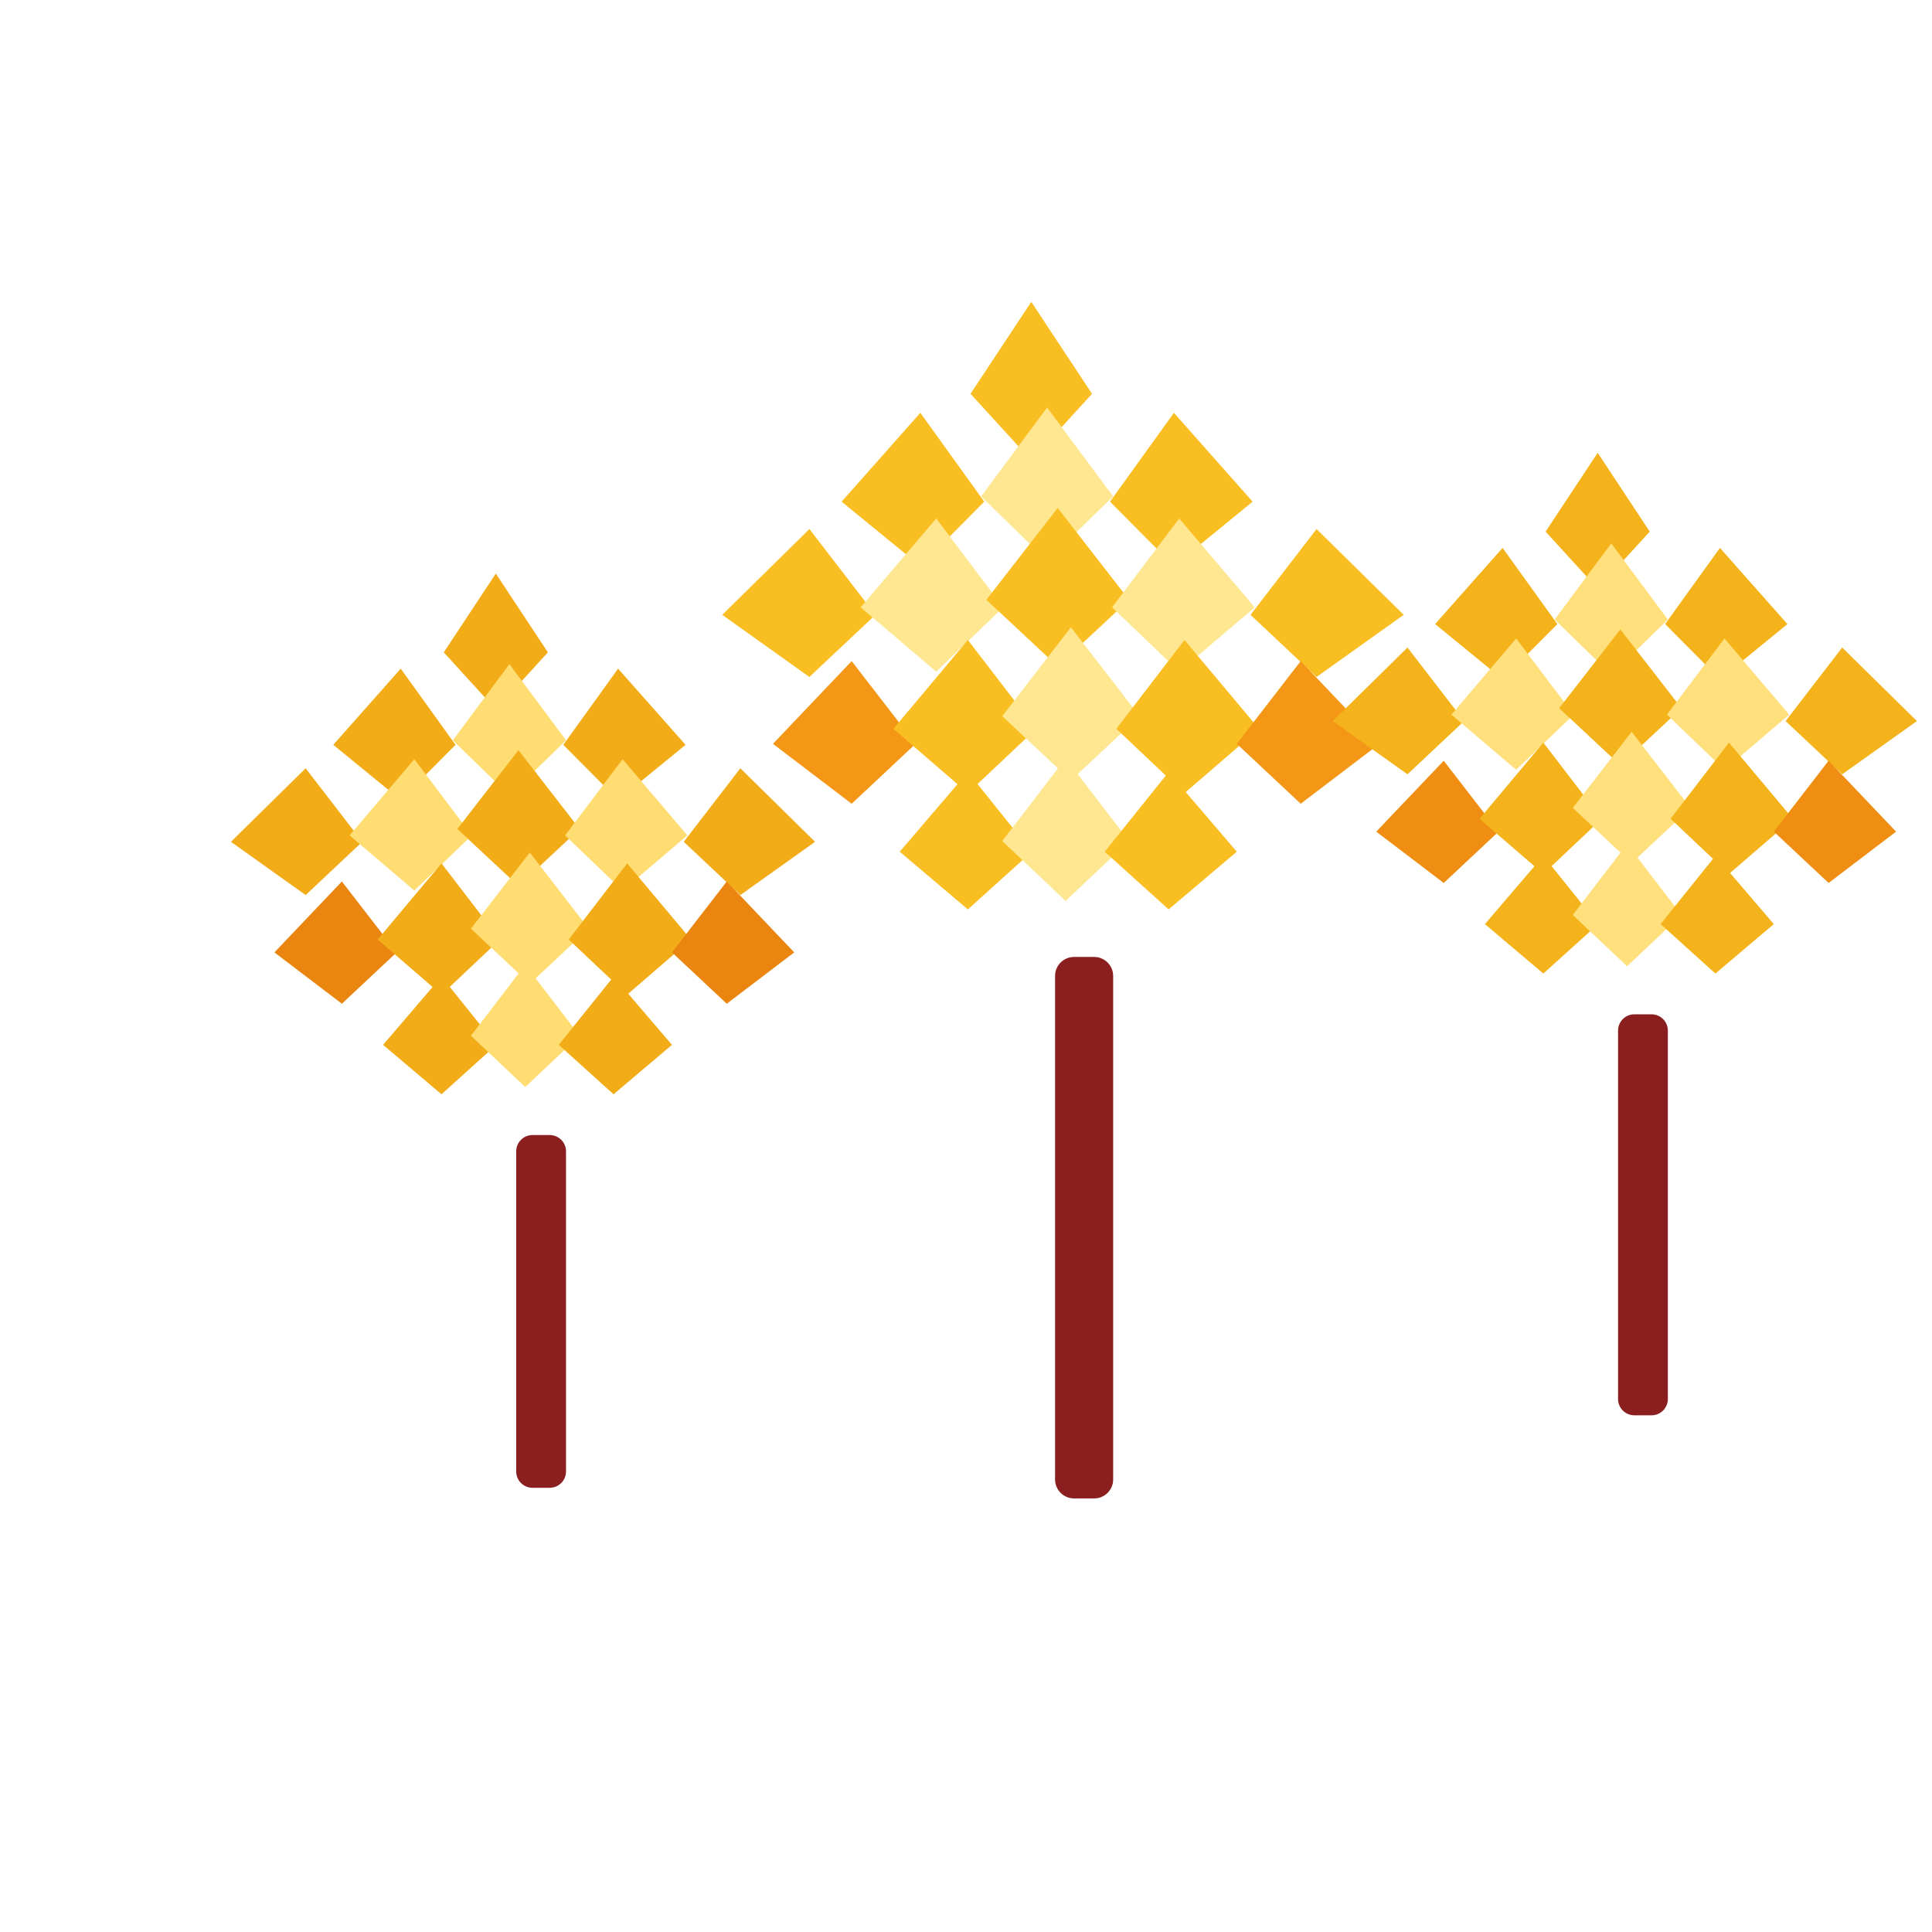
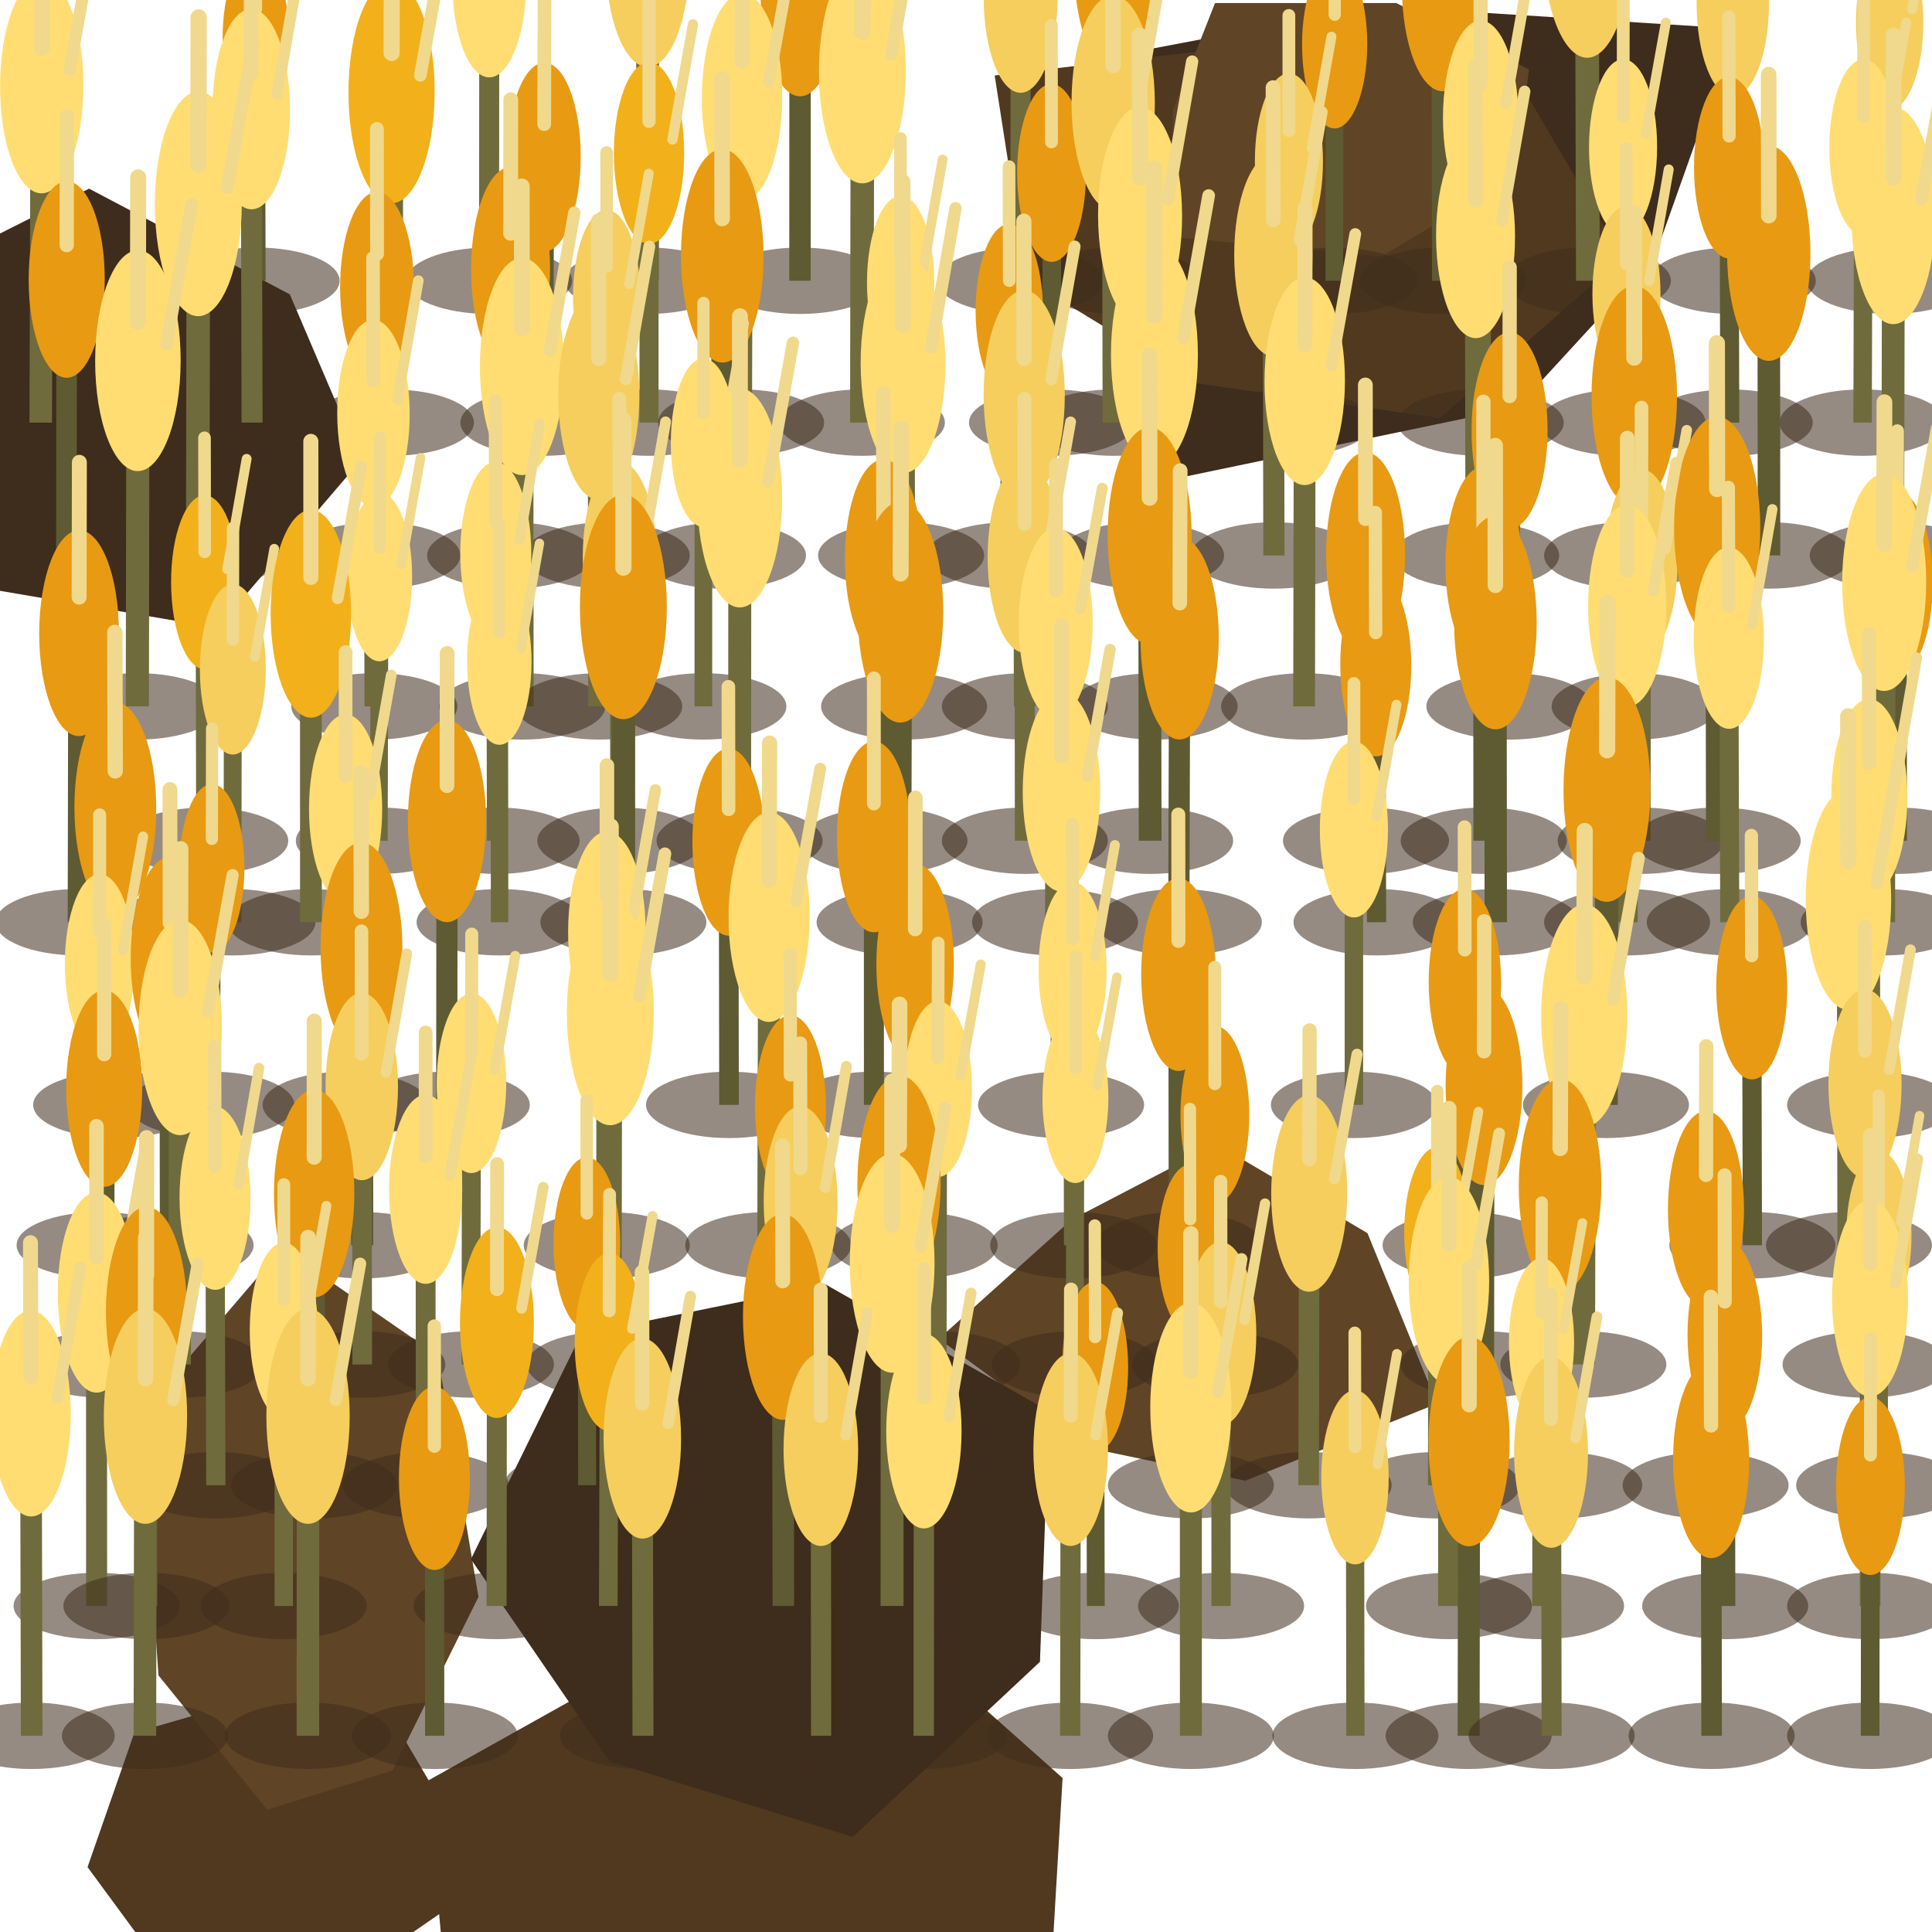
<svg xmlns="http://www.w3.org/2000/svg" width="128" height="128" viewBox="0 0 128 128" fill="none">
-   <rect x="34.2" y="75.2" width="3.3" height="23.37" rx="1.08" fill="#8B1E1E" />
-   <path d="M32.85 38L36.3 43.22L32.85 47L29.4 43.22Z" fill="#F2AC18" />
-   <path d="M26.55 44.3L30.18 49.346L26.55 53L22.08 49.346Z" fill="#F2AC18" />
-   <path d="M33.75 44L37.5 49.046L33.75 52.7L30 49.046Z" fill="#FFDD73" />
-   <path d="M40.95 44.3L45.42 49.346L40.95 53L37.32 49.346Z" fill="#F2AC18" />
-   <path d="M20.25 50.9L24 55.772L20.25 59.3L15.3 55.772Z" fill="#F2AC18" />
-   <path d="M27.45 50.3L31.26 55.346L27.45 59L23.16 55.346Z" fill="#FFDD73" />
-   <path d="M34.35 49.7L38.4 54.92L34.35 58.7L30.3 54.92Z" fill="#F2AC18" />
-   <path d="M41.25 50.3L45.54 55.346L41.25 59L37.44 55.346Z" fill="#FFDD73" />
-   <path d="M49.05 50.9L54 55.772L49.05 59.3L45.3 55.772Z" fill="#F2AC18" />
-   <path d="M22.65 58.4L26.28 63.098L22.65 66.5L18.18 63.098Z" fill="#EA8610" />
-   <path d="M29.25 57.2L33.12 62.246L29.25 65.9L25.02 62.246Z" fill="#F2AC18" />
-   <path d="M35.1 56.48L39 61.526L35.1 65.18L31.2 61.526Z" fill="#FFDD73" />
-   <path d="M41.55 57.2L45.78 62.246L41.55 65.9L37.68 62.246Z" fill="#F2AC18" />
-   <path d="M48.15 58.4L52.62 63.098L48.15 66.5L44.52 63.098Z" fill="#EA8610" />
-   <path d="M29.25 64.7L32.88 69.224L29.25 72.5L25.38 69.224Z" fill="#F2AC18" />
-   <path d="M34.8 63.92L38.4 68.618L34.8 72.02L31.2 68.618Z" fill="#FFDD73" />
-   <path d="M40.65 64.7L44.52 69.224L40.65 72.5L37.02 69.224Z" fill="#F2AC18" />
-   <rect x="69.9" y="63.4" width="3.85" height="35.875" rx="1.26" fill="#8B1E1E" />
-   <path d="M68.325 20L72.35 26.09L68.325 30.5L64.3 26.09Z" fill="#F9BE22" />
-   <path d="M60.975 27.35L65.21 33.237L60.975 37.5L55.76 33.237Z" fill="#F9BE22" />
-   <path d="M69.375 27L73.75 32.887L69.375 37.15L65 32.887Z" fill="#FFE792" />
-   <path d="M77.775 27.35L82.99 33.237L77.775 37.5L73.54 33.237Z" fill="#F9BE22" />
-   <path d="M53.625 35.05L58 40.734L53.625 44.85L47.85 40.734Z" fill="#F9BE22" />
-   <path d="M62.025 34.35L66.47 40.237L62.025 44.5L57.02 40.237Z" fill="#FFE792" />
-   <path d="M70.075 33.65L74.8 39.74L70.075 44.15L65.35 39.74Z" fill="#F9BE22" />
-   <path d="M78.125 34.35L83.13 40.237L78.125 44.5L73.68 40.237Z" fill="#FFE792" />
-   <path d="M87.225 35.05L93 40.734L87.225 44.85L82.85 40.734Z" fill="#F9BE22" />
-   <path d="M56.425 43.8L60.66 49.281L56.425 53.25L51.21 49.281Z" fill="#F59716" />
-   <path d="M64.125 42.4L68.64 48.287L64.125 52.55L59.19 48.287Z" fill="#F9BE22" />
-   <path d="M70.95 41.56L75.5 47.447L70.95 51.71L66.4 47.447Z" fill="#FFE792" />
-   <path d="M78.475 42.4L83.41 48.287L78.475 52.55L73.96 48.287Z" fill="#F9BE22" />
-   <path d="M86.175 43.8L91.39 49.281L86.175 53.25L81.94 49.281Z" fill="#F59716" />
-   <path d="M64.125 51.15L68.36 56.428L64.125 60.25L59.61 56.428Z" fill="#F9BE22" />
-   <path d="M70.6 50.24L74.8 55.721L70.6 59.69L66.4 55.721Z" fill="#FFE792" />
-   <path d="M77.425 51.15L81.94 56.428L77.425 60.25L73.19 56.428Z" fill="#F9BE22" />
-   <rect x="107.2" y="67.2" width="3.3" height="26.568" rx="1.08" fill="#8B1E1E" />
-   <path d="M105.85 30L109.3 35.22L105.85 39L102.4 35.22Z" fill="#F4B31A" />
-   <path d="M99.55 36.3L103.18 41.346L99.55 45L95.08 41.346Z" fill="#F4B31A" />
-   <path d="M106.75 36L110.5 41.046L106.75 44.7L103 41.046Z" fill="#FFE07D" />
-   <path d="M113.95 36.3L118.42 41.346L113.95 45L110.32 41.346Z" fill="#F4B31A" />
-   <path d="M93.25 42.9L97 47.772L93.25 51.3L88.3 47.772Z" fill="#F4B31A" />
-   <path d="M100.45 42.3L104.26 47.346L100.45 51L96.16 47.346Z" fill="#FFE07D" />
-   <path d="M107.35 41.7L111.4 46.92L107.35 50.7L103.3 46.92Z" fill="#F4B31A" />
-   <path d="M114.25 42.3L118.54 47.346L114.25 51L110.44 47.346Z" fill="#FFE07D" />
-   <path d="M122.05 42.9L127 47.772L122.05 51.3L118.3 47.772Z" fill="#F4B31A" />
-   <path d="M95.65 50.4L99.28 55.098L95.65 58.5L91.18 55.098Z" fill="#EF8E12" />
-   <path d="M102.25 49.2L106.12 54.246L102.25 57.9L98.02 54.246Z" fill="#F4B31A" />
-   <path d="M108.1 48.48L112 53.526L108.1 57.18L104.2 53.526Z" fill="#FFE07D" />
-   <path d="M114.55 49.2L118.78 54.246L114.55 57.9L110.68 54.246Z" fill="#F4B31A" />
-   <path d="M121.15 50.4L125.62 55.098L121.15 58.5L117.52 55.098Z" fill="#EF8E12" />
-   <path d="M102.25 56.7L105.88 61.224L102.25 64.5L98.38 61.224Z" fill="#F4B31A" />
-   <path d="M107.8 55.92L111.4 60.618L107.8 64.02L104.2 60.618Z" fill="#FFE07D" />
-   <path d="M113.65 56.7L117.52 61.224L113.65 64.5L110.02 61.224Z" fill="#F4B31A" />
+   <defs>
+     <g id="tuftGold">
+       <line x1="0" y1="0" x2="0" y2="-15" stroke="#6f6b3c" stroke-width="1.3" />
+       <ellipse cx="0" cy="-18.41" rx="2.4" ry="6.2" fill="#f2b01a" />
+       <line x1="0" y1="-20.58" x2="0" y2="-28.7" stroke="#f0d98c" stroke-width="0.9" stroke-linecap="round" />
+       <line x1="1.6" y1="-19.34" x2="3" y2="-27.2" stroke="#f0d98c" stroke-width="0.7" stroke-linecap="round" />
+     </g>
+     <g id="tuftLight">
+       <line x1="0" y1="0" x2="0" y2="-16" stroke="#6f6b3c" stroke-width="1.3" />
+       <ellipse cx="0" cy="-19.41" rx="2.4" ry="6.2" fill="#ffdd72" />
+       <line x1="0" y1="-21.58" x2="0" y2="-29.7" stroke="#f0d98c" stroke-width="0.9" stroke-linecap="round" />
+       <line x1="1.6" y1="-20.34" x2="3" y2="-28.2" stroke="#f0d98c" stroke-width="0.7" stroke-linecap="round" />
+     </g>
+     <g id="tuftDeep">
+       <line x1="0" y1="0" x2="0" y2="-14" stroke="#5e5a32" stroke-width="1.3" />
+       <ellipse cx="0" cy="-17.41" rx="2.4" ry="6.2" fill="#e89a12" />
+       <line x1="0" y1="-19.58" x2="0" y2="-27.7" stroke="#f0d98c" stroke-width="0.9" stroke-linecap="round" />
+     </g>
+     <g id="tuftPale">
+       <line x1="0" y1="0" x2="0" y2="-15" stroke="#6f6b3c" stroke-width="1.3" />
+       <ellipse cx="0" cy="-18.41" rx="2.4" ry="6.2" fill="#f6ce5e" />
+       <line x1="0" y1="-20.58" x2="0" y2="-28.7" stroke="#f0d98c" stroke-width="0.9" stroke-linecap="round" />
+       <line x1="1.6" y1="-19.34" x2="3" y2="-27.2" stroke="#f0d98c" stroke-width="0.7" stroke-linecap="round" />
+     </g>
+     <ellipse id="dropShadow" cx="0" cy="0" rx="5.5" ry="2.2" fill="#3e2c1c" opacity="0.55" />
+   </defs>
+   <path d="M22.9,131.1 L11.9,132.0 L5.8,123.7 L8.9,114.8 L18.2,112.1 L26.9,115.4 L32.3,124.6 Z" fill="#50391f" />
+   <path d="M95.2,93.0 L82.5,98.1 L72.0,95.9 L62.2,88.7 L71.0,80.8 L80.6,75.8 L90.6,81.7 Z" fill="#5f4426" />
+   <path d="M78.4,31.6 L72.1,17.2 L71.7,4.1 L91.2,0.4 L115.0,1.9 L109.6,17.1 L100.5,27.0 Z" fill="#3e2c1c" />
+   <path d="M29.3,129.1 L28.3,118.0 L40.1,111.4 L58.6,107.3 L70.4,117.8 L69.6,131.4 L47.1,137.3 Z" fill="#50391f" />
+   <path d="M17.7,119.9 L10.5,111.0 L9.3,93.7 L18.7,82.7 L29.0,89.8 L31.7,105.8 L26.0,117.3 Z" fill="#5f4426" />
+   <path d="M56.5,121.7 L40.4,116.7 L31.2,103.3 L38.5,88.4 L54.7,85.1 L69.5,93.5 L68.9,110.1 Z" fill="#3e2c1c" />
+   <path d="M68.0,18.5 L65.9,5.0 L83.8,2.9 L100.0,4.3 L107.5,17.1 L95.4,27.7 L79.3,25.4 Z" fill="#50391f" />
+   <path d="M100.4,11.7 L91.5,17.0 L77.7,15.7 L77.7,7.3 L80.5,0.2 L92.5,0.2 L101.3,4.6 Z" fill="#5f4426" />
+   <path d="M14.4,41.6 L-2.6,38.7 L-13.5,29.9 L-7.4,19.2 L5.9,12.5 L19.2,19.5 L23.9,30.5 Z" fill="#3e2c1c" />
+   <use href="#dropShadow" x="17.0" y="18.6" />
+   <use href="#tuftDeep" transform="translate(17.0 18.6) rotate(-0.16) scale(0.92)" />
+   <use href="#dropShadow" x="32.4" y="18.6" />
+   <use href="#tuftLight" transform="translate(32.4 18.6) rotate(0.05) scale(1.02)" />
+   <use href="#dropShadow" x="42.9" y="18.6" />
+   <use href="#tuftPale" transform="translate(42.9 18.6) rotate(0.02) scale(1.16)" />
+   <use href="#dropShadow" x="53.0" y="18.6" />
+   <use href="#tuftDeep" transform="translate(53.0 18.6) rotate(0.02) scale(1.09)" />
+   <use href="#dropShadow" x="67.6" y="18.6" />
+   <use href="#tuftPale" transform="translate(67.6 18.6) rotate(0.06) scale(1.02)" />
+   <use href="#dropShadow" x="74.0" y="18.6" />
+   <use href="#tuftDeep" transform="translate(74.0 18.6) rotate(0.14) scale(1.21)" />
+   <use href="#dropShadow" x="88.4" y="18.6" />
+   <use href="#tuftDeep" transform="translate(88.4 18.6) rotate(0.09) scale(0.90)" />
+   <use href="#dropShadow" x="95.6" y="18.6" />
+   <use href="#tuftDeep" transform="translate(95.6 18.6) rotate(-0.10) scale(1.12)" />
+   <use href="#dropShadow" x="105.2" y="18.6" />
+   <use href="#tuftPale" transform="translate(105.2 18.6) rotate(-0.16) scale(1.21)" />
+   <use href="#dropShadow" x="114.8" y="18.6" />
+   <use href="#tuftPale" transform="translate(114.8 18.6) rotate(0.01) scale(1.00)" />
+   <use href="#dropShadow" x="125.2" y="18.6" />
+   <use href="#tuftPale" transform="translate(125.2 18.6) rotate(-0.02) scale(0.93)" />
+   <use href="#dropShadow" x="2.7" y="28.0" />
+   <use href="#tuftLight" transform="translate(2.7 28.0) rotate(0.17) scale(1.15)" />
+   <use href="#dropShadow" x="16.7" y="28.0" />
+   <use href="#tuftLight" transform="translate(16.7 28.0) rotate(-0.14) scale(1.07)" />
+   <use href="#dropShadow" x="25.9" y="28.0" />
+   <use href="#tuftGold" transform="translate(25.9 28.0) rotate(0.11) scale(1.19)" />
+   <use href="#dropShadow" x="36.0" y="28.0" />
+   <use href="#tuftDeep" transform="translate(36.0 28.0) rotate(0.16) scale(1.01)" />
+   <use href="#dropShadow" x="43.0" y="28.0" />
+   <use href="#tuftGold" transform="translate(43.0 28.0) rotate(0.00) scale(0.97)" />
+   <use href="#dropShadow" x="49.1" y="28.0" />
+   <use href="#tuftLight" transform="translate(49.1 28.0) rotate(0.17) scale(1.11)" />
+   <use href="#dropShadow" x="57.1" y="28.0" />
+   <use href="#tuftLight" transform="translate(57.1 28.0) rotate(0.09) scale(1.20)" />
+   <use href="#dropShadow" x="69.7" y="28.0" />
+   <use href="#tuftDeep" transform="translate(69.7 28.0) rotate(-0.11) scale(0.95)" />
+   <use href="#dropShadow" x="73.8" y="28.0" />
+   <use href="#tuftPale" transform="translate(73.8 28.0) rotate(-0.13) scale(1.15)" />
+   <use href="#dropShadow" x="85.4" y="28.0" />
+   <use href="#tuftPale" transform="translate(85.4 28.0) rotate(-0.02) scale(0.94)" />
+   <use href="#dropShadow" x="98.1" y="28.0" />
+   <use href="#tuftLight" transform="translate(98.1 28.0) rotate(-0.01) scale(1.04)" />
+   <use href="#dropShadow" x="107.5" y="28.0" />
+   <use href="#tuftLight" transform="translate(107.5 28.0) rotate(0.10) scale(0.94)" />
+   <use href="#dropShadow" x="114.6" y="28.0" />
+   <use href="#tuftDeep" transform="translate(114.6 28.0) rotate(-0.13) scale(0.97)" />
+   <use href="#dropShadow" x="123.4" y="28.0" />
+   <use href="#tuftLight" transform="translate(123.4 28.0) rotate(0.17) scale(0.94)" />
+   <use href="#dropShadow" x="4.4" y="36.8" />
+   <use href="#tuftDeep" transform="translate(4.4 36.8) rotate(0.06) scale(1.05)" />
+   <use href="#dropShadow" x="13.1" y="36.8" />
+   <use href="#tuftLight" transform="translate(13.1 36.8) rotate(0.10) scale(1.20)" />
+   <use href="#dropShadow" x="25.0" y="36.8" />
+   <use href="#tuftDeep" transform="translate(25.0 36.8) rotate(-0.06) scale(1.02)" />
+   <use href="#dropShadow" x="33.8" y="36.8" />
+   <use href="#tuftDeep" transform="translate(33.8 36.8) rotate(0.08) scale(1.09)" />
+   <use href="#dropShadow" x="40.2" y="36.8" />
+   <use href="#tuftPale" transform="translate(40.2 36.8) rotate(-0.02) scale(0.93)" />
+   <use href="#dropShadow" x="47.9" y="36.8" />
+   <use href="#tuftDeep" transform="translate(47.9 36.8) rotate(-0.14) scale(1.14)" />
+   <use href="#dropShadow" x="59.7" y="36.8" />
+   <use href="#tuftLight" transform="translate(59.7 36.8) rotate(-0.09) scale(0.93)" />
+   <use href="#dropShadow" x="66.9" y="36.8" />
+   <use href="#tuftDeep" transform="translate(66.9 36.8) rotate(-0.11) scale(0.93)" />
+   <use href="#dropShadow" x="75.6" y="36.8" />
+   <use href="#tuftLight" transform="translate(75.6 36.8) rotate(-0.17) scale(1.16)" />
+   <use href="#dropShadow" x="84.4" y="36.8" />
+   <use href="#tuftPale" transform="translate(84.4 36.8) rotate(-0.11) scale(1.08)" />
+   <use href="#dropShadow" x="97.8" y="36.8" />
+   <use href="#tuftLight" transform="translate(97.8 36.8) rotate(-0.11) scale(1.09)" />
+   <use href="#dropShadow" x="107.8" y="36.8" />
+   <use href="#tuftPale" transform="translate(107.8 36.8) rotate(-0.14) scale(0.94)" />
+   <use href="#dropShadow" x="117.2" y="36.8" />
+   <use href="#tuftDeep" transform="translate(117.2 36.8) rotate(-0.04) scale(1.15)" />
+   <use href="#dropShadow" x="125.4" y="36.8" />
+   <use href="#tuftLight" transform="translate(125.4 36.8) rotate(0.11) scale(1.16)" />
+   <use href="#dropShadow" x="9.1" y="46.8" />
+   <use href="#tuftLight" transform="translate(9.1 46.8) rotate(0.09) scale(1.18)" />
+   <use href="#dropShadow" x="24.8" y="46.8" />
+   <use href="#tuftLight" transform="translate(24.8 46.8) rotate(-0.17) scale(1.00)" />
+   <use href="#dropShadow" x="34.6" y="46.8" />
+   <use href="#tuftLight" transform="translate(34.6 46.8) rotate(-0.05) scale(1.16)" />
+   <use href="#dropShadow" x="39.7" y="46.8" />
+   <use href="#tuftPale" transform="translate(39.7 46.8) rotate(-0.08) scale(1.12)" />
+   <use href="#dropShadow" x="46.6" y="46.8" />
+   <use href="#tuftLight" transform="translate(46.6 46.8) rotate(0.01) scale(0.90)" />
+   <use href="#dropShadow" x="59.9" y="46.8" />
+   <use href="#tuftLight" transform="translate(59.9 46.8) rotate(-0.18) scale(1.17)" />
+   <use href="#dropShadow" x="67.9" y="46.8" />
+   <use href="#tuftPale" transform="translate(67.9 46.8) rotate(-0.12) scale(1.12)" />
+   <use href="#dropShadow" x="76.5" y="46.8" />
+   <use href="#tuftLight" transform="translate(76.5 46.8) rotate(-0.04) scale(1.20)" />
+   <use href="#dropShadow" x="86.4" y="46.8" />
+   <use href="#tuftLight" transform="translate(86.4 46.8) rotate(0.11) scale(1.11)" />
+   <use href="#dropShadow" x="100.0" y="46.8" />
+   <use href="#tuftDeep" transform="translate(100.0 46.8) rotate(0.04) scale(1.05)" />
+   <use href="#dropShadow" x="108.3" y="46.8" />
+   <use href="#tuftDeep" transform="translate(108.3 46.8) rotate(-0.07) scale(1.18)" />
+   <use href="#dropShadow" x="13.6" y="55.7" />
+   <use href="#tuftGold" transform="translate(13.6 55.7) rotate(-0.11) scale(0.93)" />
+   <use href="#dropShadow" x="25.1" y="55.7" />
+   <use href="#tuftLight" transform="translate(25.1 55.7) rotate(0.15) scale(0.90)" />
+   <use href="#dropShadow" x="32.9" y="55.7" />
+   <use href="#tuftLight" transform="translate(32.9 55.7) rotate(-0.16) scale(0.98)" />
+   <use href="#dropShadow" x="41.1" y="55.7" />
+   <use href="#tuftPale" transform="translate(41.1 55.7) rotate(-0.13) scale(1.02)" />
+   <use href="#dropShadow" x="49.0" y="55.7" />
+   <use href="#tuftLight" transform="translate(49.0 55.7) rotate(0.04) scale(1.17)" />
+   <use href="#dropShadow" x="58.6" y="55.7" />
+   <use href="#tuftDeep" transform="translate(58.6 55.7) rotate(-0.17) scale(1.07)" />
+   <use href="#dropShadow" x="67.9" y="55.7" />
+   <use href="#tuftPale" transform="translate(67.9 55.7) rotate(-0.06) scale(1.02)" />
+   <use href="#dropShadow" x="76.2" y="55.7" />
+   <use href="#tuftDeep" transform="translate(76.2 55.7) rotate(-0.09) scale(1.16)" />
+   <use href="#dropShadow" x="90.5" y="55.7" />
+   <use href="#tuftDeep" transform="translate(90.5 55.7) rotate(-0.08) scale(1.09)" />
+   <use href="#dropShadow" x="98.3" y="55.7" />
+   <use href="#tuftDeep" transform="translate(98.3 55.7) rotate(-0.04) scale(1.05)" />
+   <use href="#dropShadow" x="108.7" y="55.7" />
+   <use href="#tuftPale" transform="translate(108.7 55.7) rotate(0.11) scale(1.00)" />
+   <use href="#dropShadow" x="113.8" y="55.7" />
+   <use href="#tuftDeep" transform="translate(113.8 55.7) rotate(-0.09) scale(1.19)" />
+   <use href="#dropShadow" x="125.7" y="55.7" />
+   <use href="#tuftDeep" transform="translate(125.7 55.7) rotate(0.00) scale(0.98)" />
+   <use href="#dropShadow" x="5.2" y="61.1" />
+   <use href="#tuftDeep" transform="translate(5.2 61.1) rotate(0.11) scale(1.10)" />
+   <use href="#dropShadow" x="15.4" y="61.1" />
+   <use href="#tuftPale" transform="translate(15.4 61.1) rotate(0.09) scale(0.91)" />
+   <use href="#dropShadow" x="20.6" y="61.1" />
+   <use href="#tuftGold" transform="translate(20.6 61.1) rotate(-0.01) scale(1.11)" />
+   <use href="#dropShadow" x="33.1" y="61.1" />
+   <use href="#tuftLight" transform="translate(33.1 61.1) rotate(-0.07) scale(0.89)" />
+   <use href="#dropShadow" x="41.3" y="61.1" />
+   <use href="#tuftDeep" transform="translate(41.3 61.1) rotate(0.00) scale(1.20)" />
+   <use href="#dropShadow" x="59.6" y="61.1" />
+   <use href="#tuftDeep" transform="translate(59.6 61.1) rotate(0.17) scale(1.18)" />
+   <use href="#dropShadow" x="69.9" y="61.1" />
+   <use href="#tuftLight" transform="translate(69.9 61.1) rotate(0.13) scale(1.02)" />
+   <use href="#dropShadow" x="78.1" y="61.1" />
+   <use href="#tuftDeep" transform="translate(78.1 61.1) rotate(0.17) scale(1.08)" />
+   <use href="#dropShadow" x="91.2" y="61.1" />
+   <use href="#tuftDeep" transform="translate(91.2 61.1) rotate(-0.17) scale(0.98)" />
+   <use href="#dropShadow" x="99.1" y="61.1" />
+   <use href="#tuftDeep" transform="translate(99.1 61.1) rotate(-0.07) scale(1.14)" />
+   <use href="#dropShadow" x="107.8" y="61.1" />
+   <use href="#tuftLight" transform="translate(107.8 61.1) rotate(0.02) scale(1.08)" />
+   <use href="#dropShadow" x="114.6" y="61.1" />
+   <use href="#tuftLight" transform="translate(114.6 61.1) rotate(-0.18) scale(0.97)" />
+   <use href="#dropShadow" x="124.8" y="61.1" />
+   <use href="#tuftLight" transform="translate(124.8 61.1) rotate(0.08) scale(1.16)" />
+   <use href="#dropShadow" x="7.7" y="73.2" />
+   <use href="#tuftDeep" transform="translate(7.7 73.2) rotate(-0.17) scale(1.13)" />
+   <use href="#dropShadow" x="14.0" y="73.2" />
+   <use href="#tuftDeep" transform="translate(14.0 73.2) rotate(0.12) scale(0.90)" />
+   <use href="#dropShadow" x="22.9" y="73.2" />
+   <use href="#tuftLight" transform="translate(22.9 73.2) rotate(-0.01) scale(1.01)" />
+   <use href="#dropShadow" x="29.6" y="73.2" />
+   <use href="#tuftDeep" transform="translate(29.6 73.2) rotate(0.04) scale(1.08)" />
+   <use href="#dropShadow" x="48.3" y="73.2" />
+   <use href="#tuftDeep" transform="translate(48.3 73.2) rotate(-0.09) scale(1.00)" />
+   <use href="#dropShadow" x="57.9" y="73.2" />
+   <use href="#tuftDeep" transform="translate(57.9 73.2) rotate(-0.01) scale(1.02)" />
+   <use href="#dropShadow" x="70.3" y="73.2" />
+   <use href="#tuftLight" transform="translate(70.3 73.2) rotate(0.07) scale(1.07)" />
+   <use href="#dropShadow" x="89.7" y="73.2" />
+   <use href="#tuftLight" transform="translate(89.7 73.2) rotate(0.00) scale(0.94)" />
+   <use href="#dropShadow" x="106.4" y="73.2" />
+   <use href="#tuftDeep" transform="translate(106.4 73.2) rotate(0.18) scale(1.20)" />
+   <use href="#dropShadow" x="123.9" y="73.2" />
+   <use href="#tuftLight" transform="translate(123.9 73.2) rotate(-0.15) scale(1.05)" />
+   <use href="#dropShadow" x="6.6" y="82.5" />
+   <use href="#tuftLight" transform="translate(6.6 82.5) rotate(-0.00) scale(0.96)" />
+   <use href="#dropShadow" x="11.3" y="82.5" />
+   <use href="#tuftDeep" transform="translate(11.3 82.5) rotate(-0.08) scale(1.09)" />
+   <use href="#dropShadow" x="24.0" y="82.5" />
+   <use href="#tuftDeep" transform="translate(24.0 82.5) rotate(-0.15) scale(1.13)" />
+   <use href="#dropShadow" x="40.2" y="82.5" />
+   <use href="#tuftLight" transform="translate(40.2 82.5) rotate(0.02) scale(1.07)" />
+   <use href="#dropShadow" x="50.9" y="82.5" />
+   <use href="#tuftLight" transform="translate(50.9 82.5) rotate(0.15) scale(1.12)" />
+   <use href="#dropShadow" x="60.6" y="82.5" />
+   <use href="#tuftDeep" transform="translate(60.6 82.5) rotate(0.09) scale(1.07)" />
+   <use href="#dropShadow" x="71.1" y="82.5" />
+   <use href="#tuftLight" transform="translate(71.1 82.5) rotate(-0.12) scale(0.94)" />
+   <use href="#dropShadow" x="78.1" y="82.5" />
+   <use href="#tuftDeep" transform="translate(78.1 82.5) rotate(-0.07) scale(1.03)" />
+   <use href="#dropShadow" x="97.1" y="82.5" />
+   <use href="#tuftDeep" transform="translate(97.1 82.5) rotate(-0.15) scale(1.00)" />
+   <use href="#dropShadow" x="116.1" y="82.5" />
+   <use href="#tuftDeep" transform="translate(116.1 82.5) rotate(-0.14) scale(0.98)" />
+   <use href="#dropShadow" x="122.5" y="82.5" />
+   <use href="#tuftLight" transform="translate(122.5 82.5) rotate(-0.09) scale(1.18)" />
+   <use href="#dropShadow" x="6.9" y="90.4" />
+   <use href="#tuftDeep" transform="translate(6.9 90.4) rotate(0.01) scale(1.05)" />
+   <use href="#dropShadow" x="11.9" y="90.4" />
+   <use href="#tuftLight" transform="translate(11.9 90.4) rotate(0.11) scale(1.15)" />
+   <use href="#dropShadow" x="24.0" y="90.4" />
+   <use href="#tuftPale" transform="translate(24.0 90.4) rotate(-0.10) scale(1.00)" />
+   <use href="#dropShadow" x="31.2" y="90.4" />
+   <use href="#tuftLight" transform="translate(31.2 90.4) rotate(0.11) scale(0.96)" />
+   <use href="#dropShadow" x="40.4" y="90.4" />
+   <use href="#tuftLight" transform="translate(40.4 90.4) rotate(0.09) scale(1.20)" />
+   <use href="#dropShadow" x="52.4" y="90.4" />
+   <use href="#tuftDeep" transform="translate(52.4 90.4) rotate(-0.10) scale(0.98)" />
+   <use href="#dropShadow" x="62.1" y="90.4" />
+   <use href="#tuftLight" transform="translate(62.1 90.4) rotate(0.12) scale(0.94)" />
+   <use href="#dropShadow" x="71.2" y="90.4" />
+   <use href="#tuftLight" transform="translate(71.2 90.4) rotate(0.16) scale(0.91)" />
+   <use href="#dropShadow" x="80.5" y="90.4" />
+   <use href="#tuftDeep" transform="translate(80.5 90.4) rotate(-0.04) scale(0.95)" />
+   <use href="#dropShadow" x="98.3" y="90.4" />
+   <use href="#tuftDeep" transform="translate(98.3 90.4) rotate(0.06) scale(1.06)" />
+   <use href="#dropShadow" x="104.9" y="90.4" />
+   <use href="#tuftLight" transform="translate(104.9 90.4) rotate(0.15) scale(1.19)" />
+   <use href="#dropShadow" x="123.6" y="90.4" />
+   <use href="#tuftPale" transform="translate(123.6 90.4) rotate(-0.12) scale(1.01)" />
+   <use href="#dropShadow" x="14.3" y="98.4" />
+   <use href="#tuftLight" transform="translate(14.3 98.4) rotate(-0.16) scale(0.98)" />
+   <use href="#dropShadow" x="20.8" y="98.4" />
+   <use href="#tuftDeep" transform="translate(20.8 98.4) rotate(0.04) scale(1.11)" />
+   <use href="#dropShadow" x="28.2" y="98.4" />
+   <use href="#tuftLight" transform="translate(28.2 98.4) rotate(-0.00) scale(1.01)" />
+   <use href="#dropShadow" x="38.9" y="98.4" />
+   <use href="#tuftDeep" transform="translate(38.9 98.4) rotate(-0.07) scale(0.92)" />
+   <use href="#dropShadow" x="53.1" y="98.4" />
+   <use href="#tuftPale" transform="translate(53.1 98.4) rotate(-0.17) scale(1.02)" />
+   <use href="#dropShadow" x="59.5" y="98.4" />
+   <use href="#tuftDeep" transform="translate(59.5 98.4) rotate(0.18) scale(1.15)" />
+   <use href="#dropShadow" x="78.9" y="98.4" />
+   <use href="#tuftDeep" transform="translate(78.9 98.4) rotate(-0.15) scale(0.90)" />
+   <use href="#dropShadow" x="86.7" y="98.4" />
+   <use href="#tuftPale" transform="translate(86.7 98.4) rotate(0.12) scale(1.05)" />
+   <use href="#dropShadow" x="95.2" y="98.4" />
+   <use href="#tuftGold" transform="translate(95.2 98.4) rotate(0.05) scale(0.91)" />
+   <use href="#dropShadow" x="103.3" y="98.4" />
+   <use href="#tuftDeep" transform="translate(103.3 98.4) rotate(0.17) scale(1.14)" />
+   <use href="#dropShadow" x="113.0" y="98.4" />
+   <use href="#tuftDeep" transform="translate(113.0 98.4) rotate(0.08) scale(1.05)" />
+   <use href="#dropShadow" x="124.5" y="98.4" />
+   <use href="#tuftPale" transform="translate(124.5 98.4) rotate(-0.06) scale(0.90)" />
+   <use href="#dropShadow" x="6.4" y="106.4" />
+   <use href="#tuftLight" transform="translate(6.4 106.4) rotate(-0.01) scale(1.07)" />
+   <use href="#dropShadow" x="9.7" y="106.4" />
+   <use href="#tuftDeep" transform="translate(9.7 106.4) rotate(0.02) scale(1.12)" />
+   <use href="#dropShadow" x="18.8" y="106.4" />
+   <use href="#tuftLight" transform="translate(18.8 106.4) rotate(0.01) scale(0.94)" />
+   <use href="#dropShadow" x="32.9" y="106.4" />
+   <use href="#tuftGold" transform="translate(32.9 106.4) rotate(0.07) scale(1.02)" />
+   <use href="#dropShadow" x="40.3" y="106.4" />
+   <use href="#tuftGold" transform="translate(40.3 106.4) rotate(0.18) scale(0.95)" />
+   <use href="#dropShadow" x="51.9" y="106.4" />
+   <use href="#tuftDeep" transform="translate(51.9 106.4) rotate(-0.11) scale(1.10)" />
+   <use href="#dropShadow" x="59.1" y="106.4" />
+   <use href="#tuftLight" transform="translate(59.1 106.4) rotate(0.02) scale(1.17)" />
+   <use href="#dropShadow" x="72.6" y="106.4" />
+   <use href="#tuftDeep" transform="translate(72.6 106.4) rotate(-0.15) scale(0.91)" />
+   <use href="#dropShadow" x="80.9" y="106.4" />
+   <use href="#tuftPale" transform="translate(80.9 106.4) rotate(-0.06) scale(0.98)" />
+   <use href="#dropShadow" x="96.0" y="106.4" />
+   <use href="#tuftLight" transform="translate(96.0 106.4) rotate(-0.01) scale(1.11)" />
+   <use href="#dropShadow" x="102.1" y="106.4" />
+   <use href="#tuftLight" transform="translate(102.1 106.4) rotate(0.09) scale(0.90)" />
+   <use href="#dropShadow" x="114.3" y="106.4" />
+   <use href="#tuftDeep" transform="translate(114.3 106.4) rotate(-0.08) scale(1.03)" />
+   <use href="#dropShadow" x="123.9" y="106.4" />
+   <use href="#tuftLight" transform="translate(123.9 106.4) rotate(-0.01) scale(1.05)" />
+   <use href="#dropShadow" x="2.1" y="115.0" />
+   <use href="#tuftLight" transform="translate(2.1 115.0) rotate(-0.14) scale(1.10)" />
+   <use href="#dropShadow" x="9.6" y="115.0" />
+   <use href="#tuftPale" transform="translate(9.6 115.0) rotate(0.10) scale(1.15)" />
+   <use href="#dropShadow" x="20.4" y="115.0" />
+   <use href="#tuftPale" transform="translate(20.4 115.0) rotate(0.02) scale(1.15)" />
+   <use href="#dropShadow" x="28.8" y="115.0" />
+   <use href="#tuftDeep" transform="translate(28.8 115.0) rotate(-0.06) scale(0.98)" />
+   <use href="#dropShadow" x="42.6" y="115.0" />
+   <use href="#tuftPale" transform="translate(42.6 115.0) rotate(-0.13) scale(1.07)" />
+   <use href="#dropShadow" x="54.4" y="115.0" />
+   <use href="#tuftPale" transform="translate(54.4 115.0) rotate(-0.05) scale(1.03)" />
+   <use href="#dropShadow" x="61.2" y="115.0" />
+   <use href="#tuftLight" transform="translate(61.2 115.0) rotate(0.03) scale(1.04)" />
+   <use href="#dropShadow" x="70.9" y="115.0" />
+   <use href="#tuftPale" transform="translate(70.9 115.0) rotate(0.11) scale(1.03)" />
+   <use href="#dropShadow" x="78.9" y="115.0" />
+   <use href="#tuftLight" transform="translate(78.9 115.0) rotate(-0.01) scale(1.12)" />
+   <use href="#dropShadow" x="89.8" y="115.0" />
+   <use href="#tuftPale" transform="translate(89.8 115.0) rotate(-0.09) scale(0.93)" />
+   <use href="#dropShadow" x="97.3" y="115.0" />
+   <use href="#tuftDeep" transform="translate(97.3 115.0) rotate(0.09) scale(1.12)" />
+   <use href="#dropShadow" x="102.8" y="115.0" />
+   <use href="#tuftPale" transform="translate(102.8 115.0) rotate(-0.12) scale(1.02)" />
+   <use href="#dropShadow" x="113.4" y="115.0" />
+   <use href="#tuftDeep" transform="translate(113.4 115.0) rotate(-0.11) scale(1.05)" />
+   <use href="#dropShadow" x="123.9" y="115.0" />
+   <use href="#tuftDeep" transform="translate(123.9 115.0) rotate(0.07) scale(0.95)" />
</svg>
